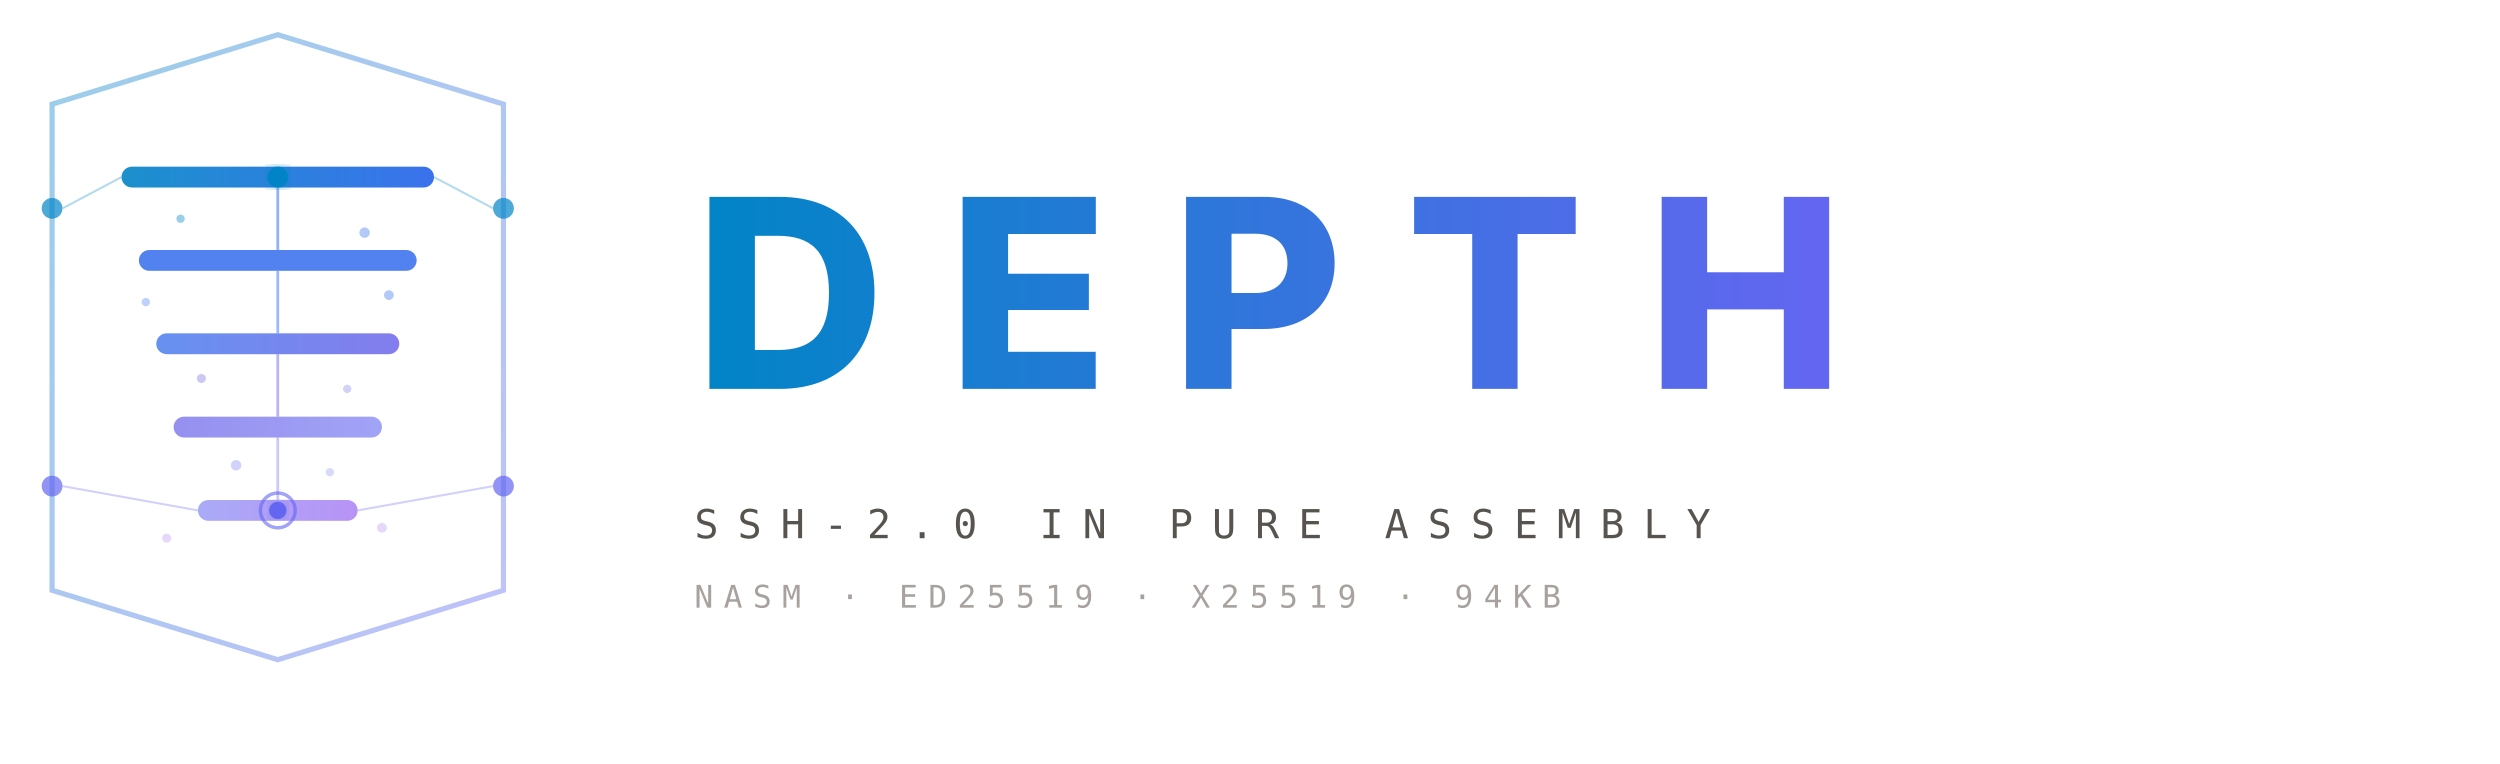
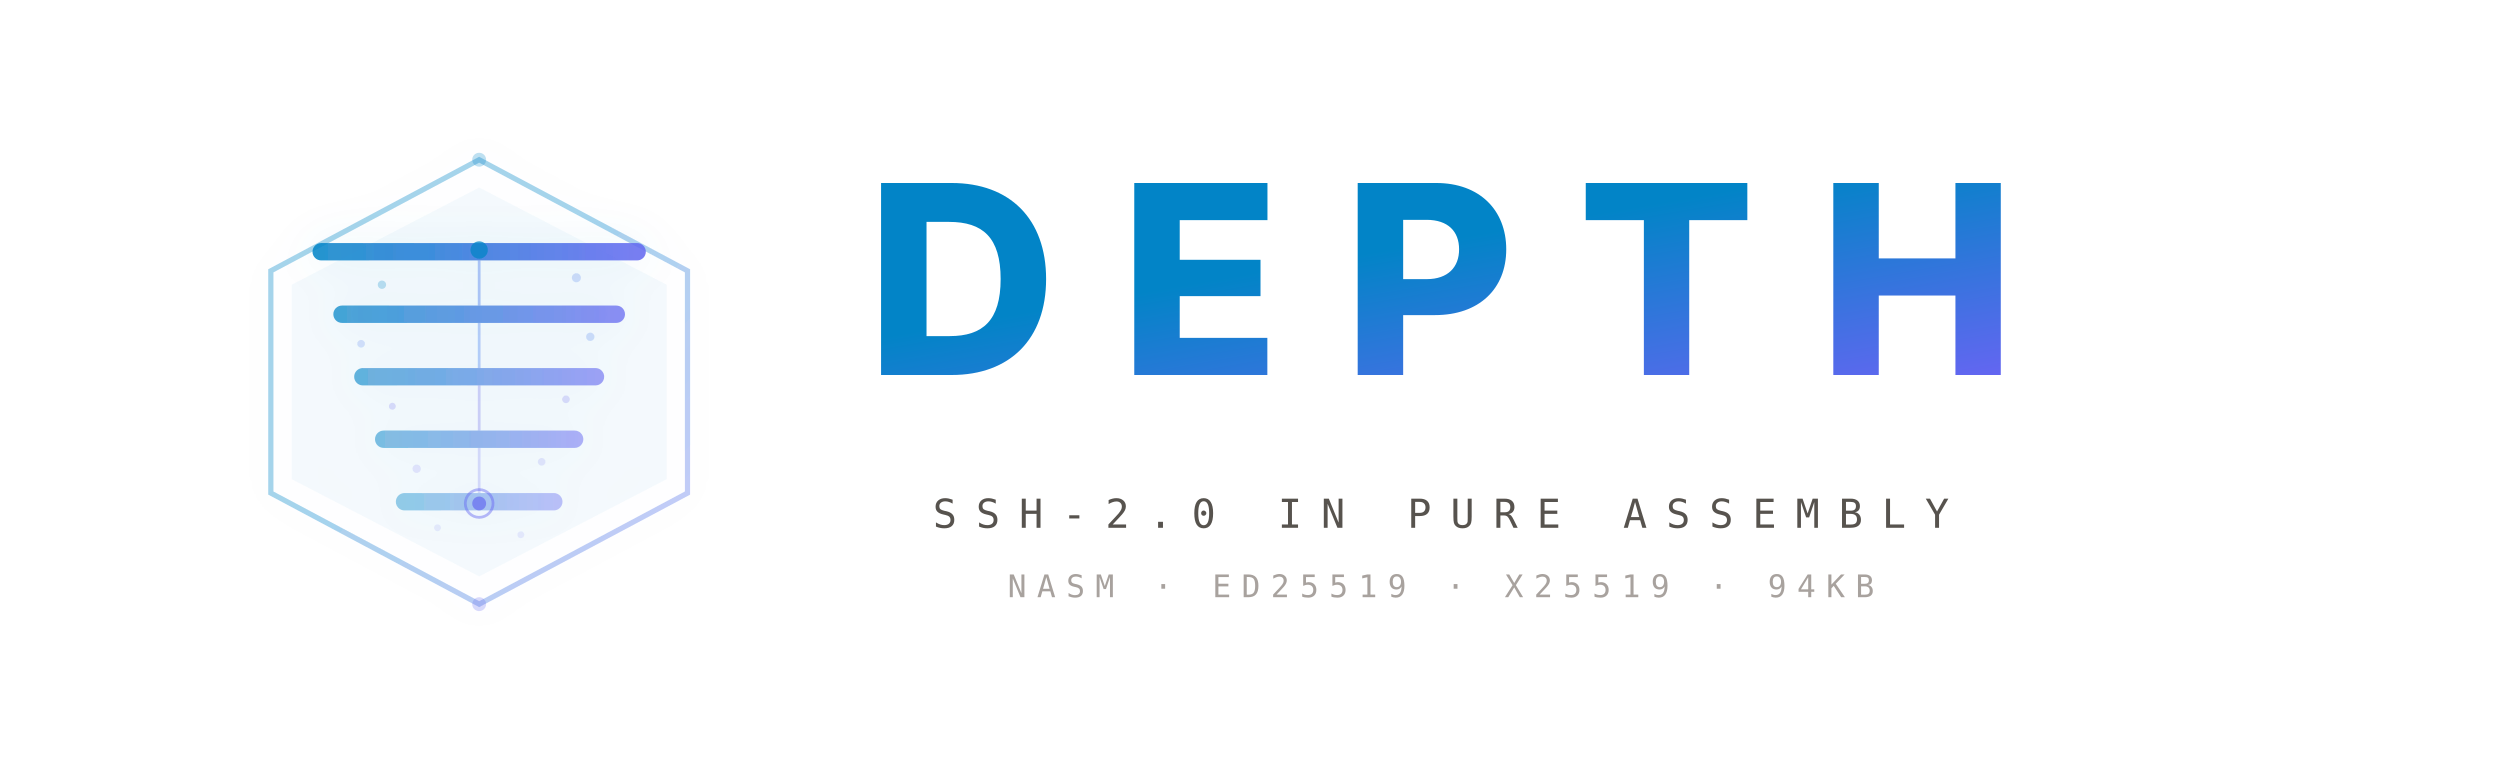
- <svg xmlns="http://www.w3.org/2000/svg" viewBox="0 0 720 220">
+ <svg xmlns="http://www.w3.org/2000/svg" viewBox="0 0 720 220" fill="none">
  <defs>
-     <linearGradient id="accentGrad" x1="0%" y1="0%" x2="100%" y2="100%">
-       <stop offset="0%" style="stop-color:#0284c7" />
-       <stop offset="100%" style="stop-color:#6366f1" />
+     <linearGradient id="g1" x1="0%" y1="0%" x2="100%" y2="100%">
+       <stop offset="0%" stop-color="#0284c7" />
+       <stop offset="40%" stop-color="#0284c7" />
+       <stop offset="100%" stop-color="#6366f1" />
    </linearGradient>
-     <linearGradient id="barGrad1" x1="0%" y1="0%" x2="100%" y2="0%">
-       <stop offset="0%" style="stop-color:#0284c7" />
-       <stop offset="100%" style="stop-color:#2563eb" />
+     <linearGradient id="g2" x1="0%" y1="100%" x2="100%" y2="0%">
+       <stop offset="0%" stop-color="#6366f1" />
+       <stop offset="100%" stop-color="#0284c7" />
    </linearGradient>
-     <linearGradient id="barGrad2" x1="0%" y1="0%" x2="100%" y2="0%">
-       <stop offset="0%" style="stop-color:#2563eb" />
-       <stop offset="100%" style="stop-color:#2563eb" />
+     <linearGradient id="g3" x1="0%" y1="0%" x2="0%" y2="100%">
+       <stop offset="0%" stop-color="#0284c7" />
+       <stop offset="50%" stop-color="#0284c7" />
+       <stop offset="100%" stop-color="#6366f1" />
    </linearGradient>
-     <linearGradient id="barGrad3" x1="0%" y1="0%" x2="100%" y2="0%">
-       <stop offset="0%" style="stop-color:#2563eb" />
-       <stop offset="100%" style="stop-color:#4f46e5" />
+     <linearGradient id="gBar" x1="0%" y1="0%" x2="100%" y2="0%">
+       <stop offset="0%" stop-color="#0284c7" />
+       <stop offset="100%" stop-color="#6366f1" />
    </linearGradient>
-     <linearGradient id="barGrad4" x1="0%" y1="0%" x2="100%" y2="0%">
-       <stop offset="0%" style="stop-color:#4f46e5" />
-       <stop offset="100%" style="stop-color:#6366f1" />
-     </linearGradient>
-     <linearGradient id="barGrad5" x1="0%" y1="0%" x2="100%" y2="0%">
-       <stop offset="0%" style="stop-color:#6366f1" />
-       <stop offset="100%" style="stop-color:#7c3aed" />
-     </linearGradient>
-     <linearGradient id="textGrad" x1="0%" y1="0%" x2="100%" y2="0%">
-       <stop offset="0%" style="stop-color:#0284c7" />
-       <stop offset="100%" style="stop-color:#6366f1" />
-     </linearGradient>
-     <filter id="glow">
-       <feGaussianBlur stdDeviation="3" result="blur" />
-       <feMerge>
-         <feMergeNode in="blur" />
-         <feMergeNode in="SourceGraphic" />
-       </feMerge>
+     <filter id="softglow" x="-30%" y="-30%" width="160%" height="160%">
+       <feGaussianBlur in="SourceAlpha" stdDeviation="6" result="blur" />
+       <feFlood flood-color="#0284c7" flood-opacity="0.1" result="color" />
+       <feComposite in="color" in2="blur" operator="in" result="shadow" />
+       <feComposite in="SourceGraphic" in2="shadow" operator="over" />
    </filter>
  </defs>
-   <polygon points="80,10 145,30 145,170 80,190 15,170 15,30" fill="none" stroke="url(#accentGrad)" stroke-width="1.5" opacity="0.4" />
-   <rect x="35" y="48" width="90" height="6" rx="3" fill="url(#barGrad1)" opacity="0.9" />
-   <circle cx="80" cy="51" r="3" fill="#0284c7" filter="url(#glow)" />
-   <line x1="80" y1="54" x2="80" y2="72" stroke="#2563eb" stroke-width="0.8" opacity="0.5" />
-   <rect x="40" y="72" width="80" height="6" rx="3" fill="url(#barGrad2)" opacity="0.8" />
-   <line x1="80" y1="78" x2="80" y2="96" stroke="#2563eb" stroke-width="0.8" opacity="0.45" />
-   <rect x="45" y="96" width="70" height="6" rx="3" fill="url(#barGrad3)" opacity="0.7" />
-   <line x1="80" y1="102" x2="80" y2="120" stroke="#4f46e5" stroke-width="0.8" opacity="0.4" />
-   <rect x="50" y="120" width="60" height="6" rx="3" fill="url(#barGrad4)" opacity="0.6" />
-   <line x1="80" y1="126" x2="80" y2="144" stroke="#6366f1" stroke-width="0.8" opacity="0.35" />
-   <rect x="57" y="144" width="46" height="6" rx="3" fill="url(#barGrad5)" opacity="0.55" />
-   <circle cx="80" cy="147" r="5" fill="none" stroke="#6366f1" stroke-width="1" opacity="0.6" />
-   <circle cx="80" cy="147" r="2.5" fill="#6366f1" filter="url(#glow)" />
-   <circle cx="15" cy="60" r="3" fill="#0284c7" opacity="0.7" />
-   <circle cx="145" cy="60" r="3" fill="#0284c7" opacity="0.7" />
-   <circle cx="15" cy="140" r="3" fill="#6366f1" opacity="0.7" />
-   <circle cx="145" cy="140" r="3" fill="#6366f1" opacity="0.7" />
-   <circle cx="52" cy="63" r="1.2" fill="#0284c7" opacity="0.4" />
-   <circle cx="105" cy="67" r="1.5" fill="#2563eb" opacity="0.35" />
-   <circle cx="42" cy="87" r="1.2" fill="#2563eb" opacity="0.3" />
-   <circle cx="112" cy="85" r="1.4" fill="#2563eb" opacity="0.35" />
-   <circle cx="58" cy="109" r="1.3" fill="#4f46e5" opacity="0.3" />
-   <circle cx="100" cy="112" r="1.2" fill="#4f46e5" opacity="0.25" />
-   <circle cx="68" cy="134" r="1.5" fill="#6366f1" opacity="0.3" />
-   <circle cx="95" cy="136" r="1.2" fill="#6366f1" opacity="0.25" />
-   <circle cx="48" cy="155" r="1.3" fill="#7c3aed" opacity="0.2" />
-   <circle cx="110" cy="152" r="1.4" fill="#7c3aed" opacity="0.2" />
-   <line x1="18" y1="60" x2="35" y2="51" stroke="#0284c7" stroke-width="0.6" opacity="0.3" />
-   <line x1="142" y1="60" x2="125" y2="51" stroke="#0284c7" stroke-width="0.6" opacity="0.3" />
-   <line x1="18" y1="140" x2="57" y2="147" stroke="#6366f1" stroke-width="0.6" opacity="0.3" />
-   <line x1="142" y1="140" x2="103" y2="147" stroke="#6366f1" stroke-width="0.6" opacity="0.3" />
-   <text x="200" y="112" font-family="'Inter','Segoe UI',system-ui,sans-serif" font-size="76" font-weight="800" letter-spacing="18" fill="url(#textGrad)">DEPTH</text>
-   <line x1="200" y1="132" x2="580" y2="132" stroke="url(#accentGrad)" stroke-width="0.8" opacity="0.25" />
-   <text x="200" y="155" font-family="'JetBrains Mono','SF Mono','Cascadia Code',monospace" font-size="11.5" letter-spacing="5.5" fill="#57534e">SSH-2.0 IN PURE ASSEMBLY</text>
-   <text x="200" y="175" font-family="'JetBrains Mono','SF Mono','Cascadia Code',monospace" font-size="9" letter-spacing="3" fill="#a8a29e">NASM · ED25519 · X25519 · 94KB</text>
+   <g transform="translate(58, 40)" filter="url(#softglow)">
+     <path d="M 80 6 L 140 38 L 140 102 L 80 134 L 20 102 L 20 38 Z" fill="none" stroke="url(#g1)" stroke-width="1.5" opacity="0.35" />
+     <path d="M 80 14 L 134 42 L 134 98 L 80 126 L 26 98 L 26 42 Z" fill="#0284c7" opacity="0.04" />
+     <rect x="32" y="30" width="96" height="5" rx="2.5" fill="url(#gBar)" opacity="0.85" />
+     <line x1="80" y1="35" x2="80" y2="48" stroke="#2563eb" stroke-width="0.8" opacity="0.35" />
+     <rect x="38" y="48" width="84" height="5" rx="2.5" fill="url(#gBar)" opacity="0.72" />
+     <line x1="80" y1="53" x2="80" y2="66" stroke="#2563eb" stroke-width="0.8" opacity="0.3" />
+     <rect x="44" y="66" width="72" height="5" rx="2.5" fill="url(#gBar)" opacity="0.6" />
+     <line x1="80" y1="71" x2="80" y2="84" stroke="#4f46e5" stroke-width="0.8" opacity="0.25" />
+     <rect x="50" y="84" width="60" height="5" rx="2.5" fill="url(#gBar)" opacity="0.5" />
+     <line x1="80" y1="89" x2="80" y2="102" stroke="#6366f1" stroke-width="0.8" opacity="0.22" />
+     <rect x="56" y="102" width="48" height="5" rx="2.5" fill="url(#gBar)" opacity="0.4" />
+     <circle cx="80" cy="32" r="2.5" fill="#0284c7" opacity="0.75" />
+     <circle cx="80" cy="105" r="4" fill="none" stroke="#6366f1" stroke-width="0.8" opacity="0.45" />
+     <circle cx="80" cy="105" r="2" fill="#6366f1" opacity="0.65" />
+     <circle cx="52" cy="42" r="1.2" fill="#0284c7" opacity="0.25" />
+     <circle cx="108" cy="40" r="1.3" fill="#2563eb" opacity="0.2" />
+     <circle cx="46" cy="59" r="1.1" fill="#2563eb" opacity="0.18" />
+     <circle cx="112" cy="57" r="1.2" fill="#2563eb" opacity="0.2" />
+     <circle cx="55" cy="77" r="1.0" fill="#4f46e5" opacity="0.18" />
+     <circle cx="105" cy="75" r="1.1" fill="#4f46e5" opacity="0.18" />
+     <circle cx="62" cy="95" r="1.2" fill="#6366f1" opacity="0.15" />
+     <circle cx="98" cy="93" r="1.1" fill="#6366f1" opacity="0.15" />
+     <circle cx="68" cy="112" r="1.0" fill="#6366f1" opacity="0.12" />
+     <circle cx="92" cy="114" r="1.0" fill="#6366f1" opacity="0.12" />
+     <circle cx="80" cy="6" r="2" fill="#0284c7" opacity="0.25" />
+     <circle cx="80" cy="134" r="2" fill="#6366f1" opacity="0.25" />
+   </g>
+   <text x="415" y="108" font-family="'SF Pro Display', 'Inter', 'Segoe UI', 'Helvetica Neue', Arial, sans-serif" font-size="76" font-weight="800" letter-spacing="18" fill="url(#g1)" text-anchor="middle">DEPTH</text>
+   <line x1="280" y1="128" x2="550" y2="128" stroke="url(#g1)" stroke-width="0.8" opacity="0.2" />
+   <text x="415" y="152" font-family="'SF Mono', 'JetBrains Mono', 'Fira Code', 'Cascadia Code', monospace" font-size="11.5" font-weight="400" letter-spacing="5.5" fill="#57534e" text-anchor="middle">SSH-2.0 IN PURE ASSEMBLY</text>
+   <text x="415" y="172" font-family="'SF Mono', 'JetBrains Mono', 'Fira Code', monospace" font-size="9" font-weight="400" letter-spacing="3" fill="#a8a29e" text-anchor="middle">NASM  ·  ED25519  ·  X25519  ·  94KB</text>
</svg>
